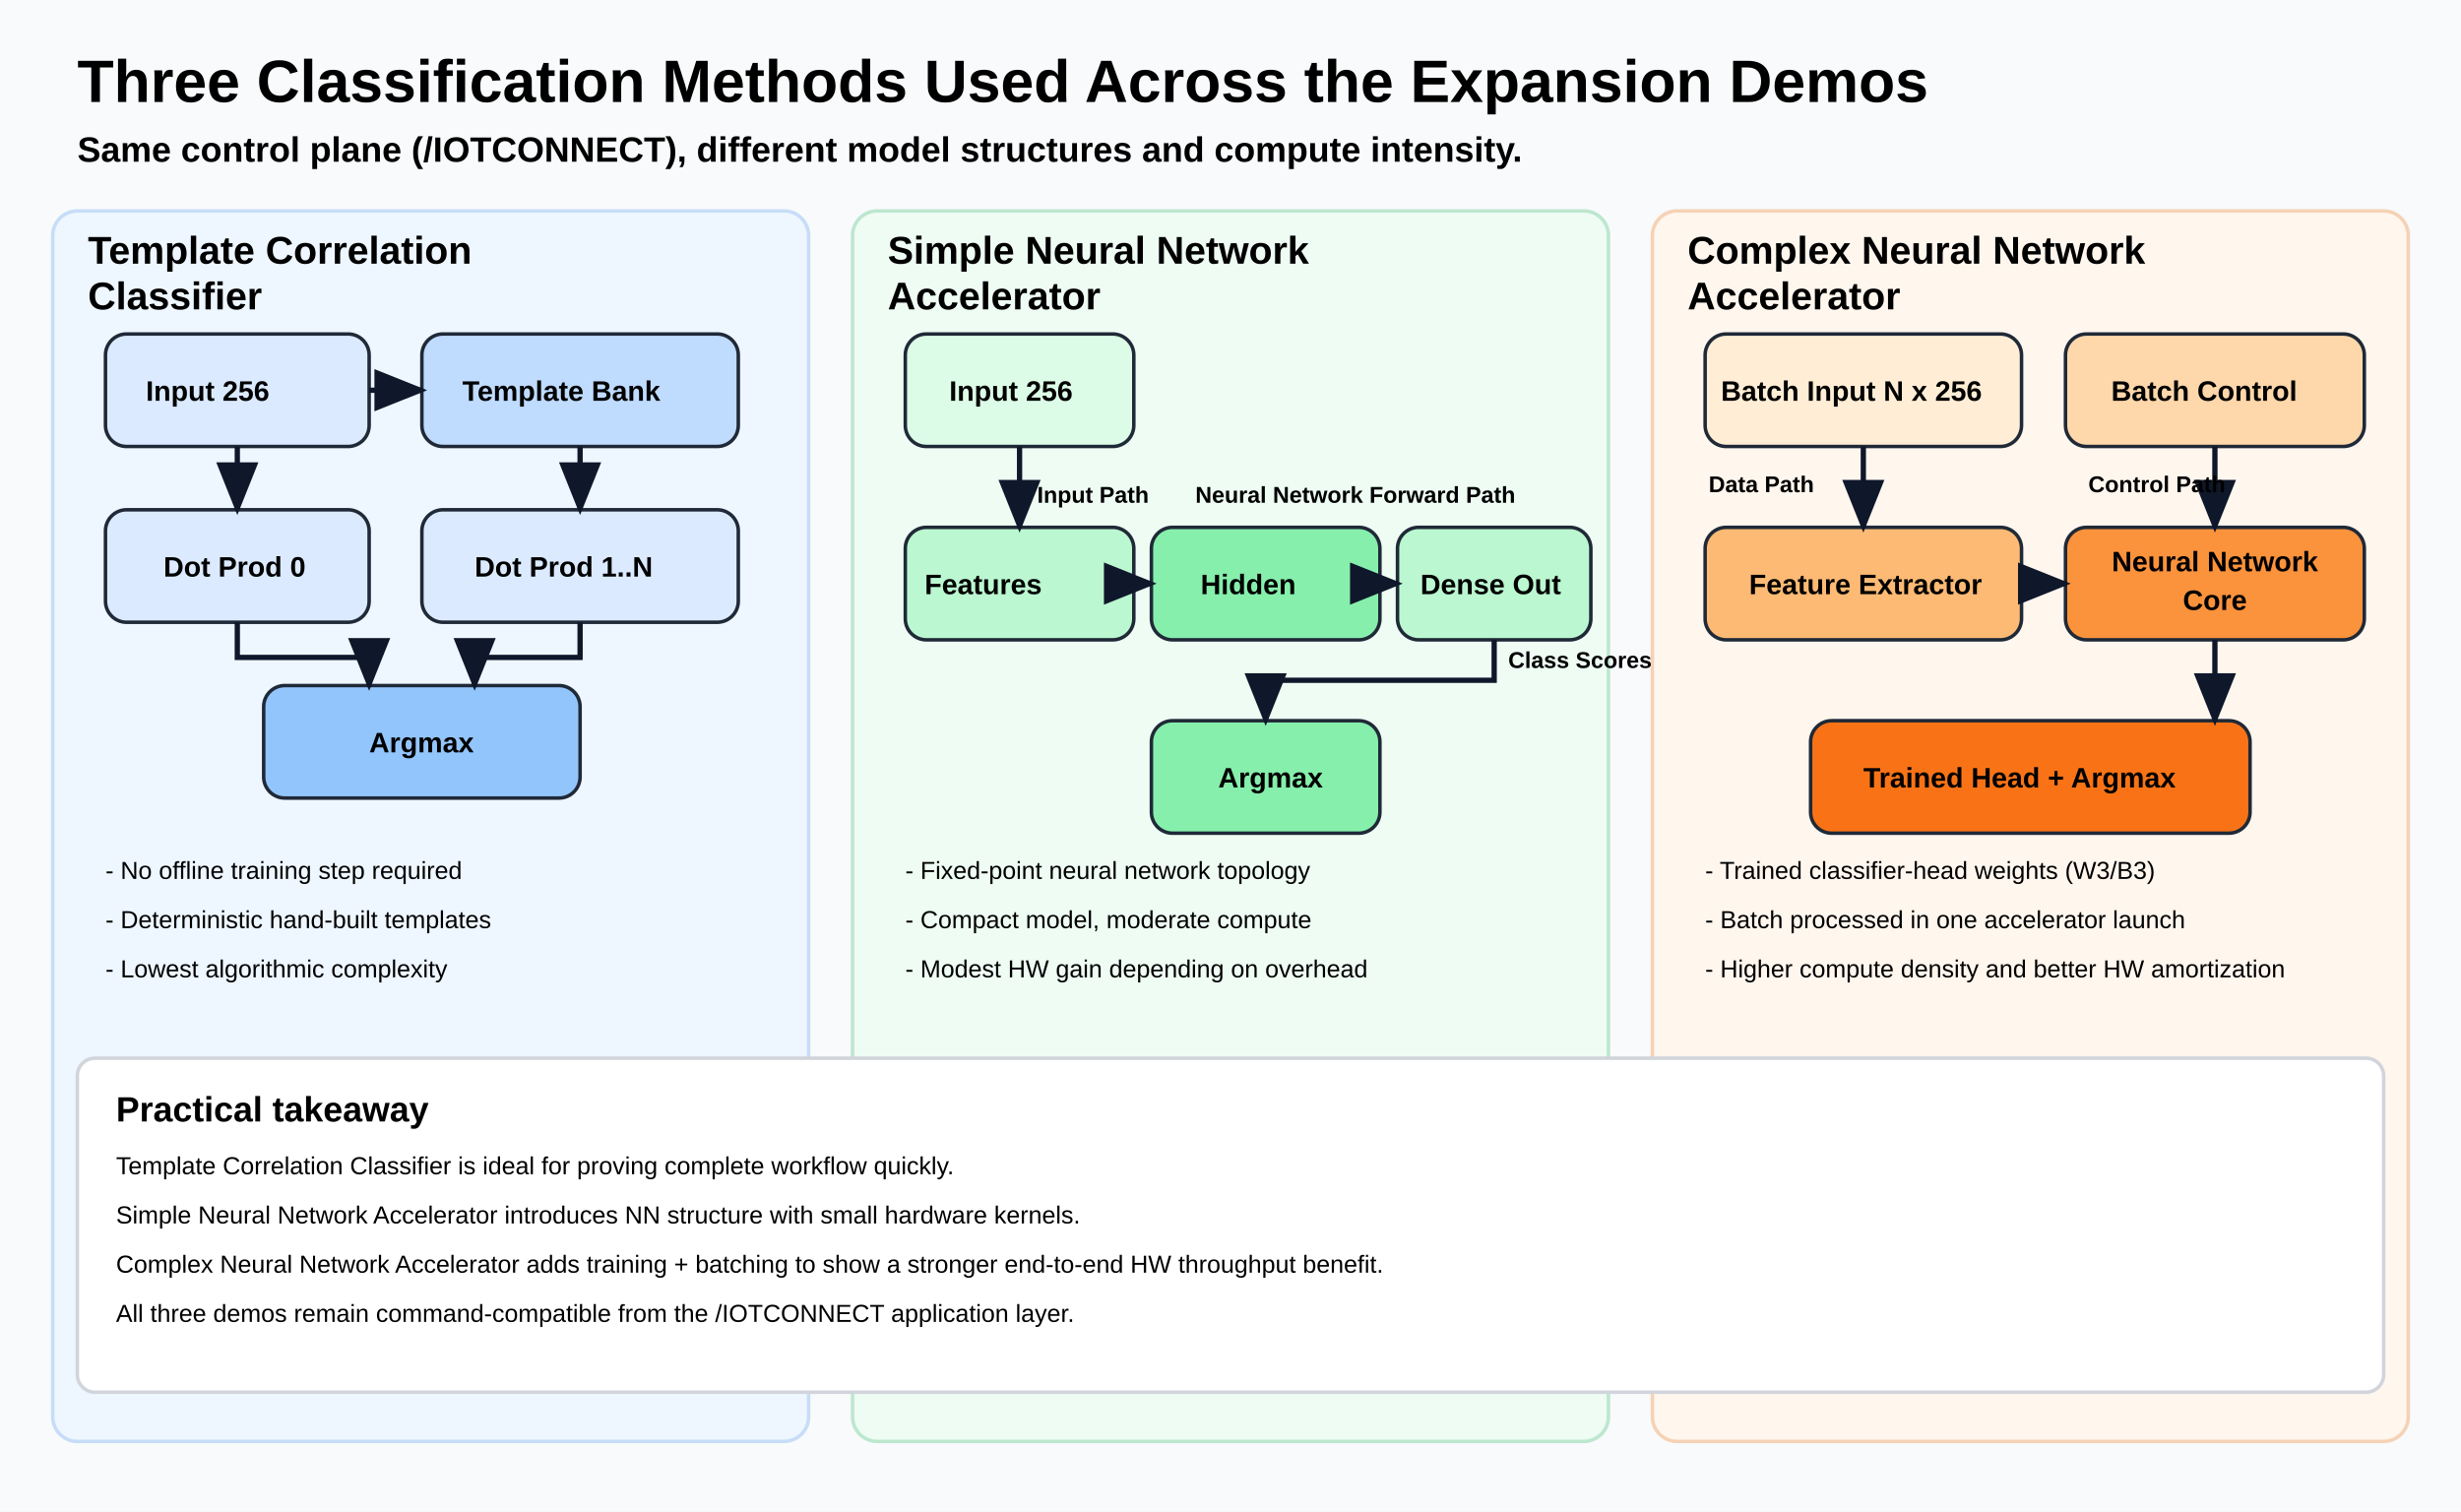
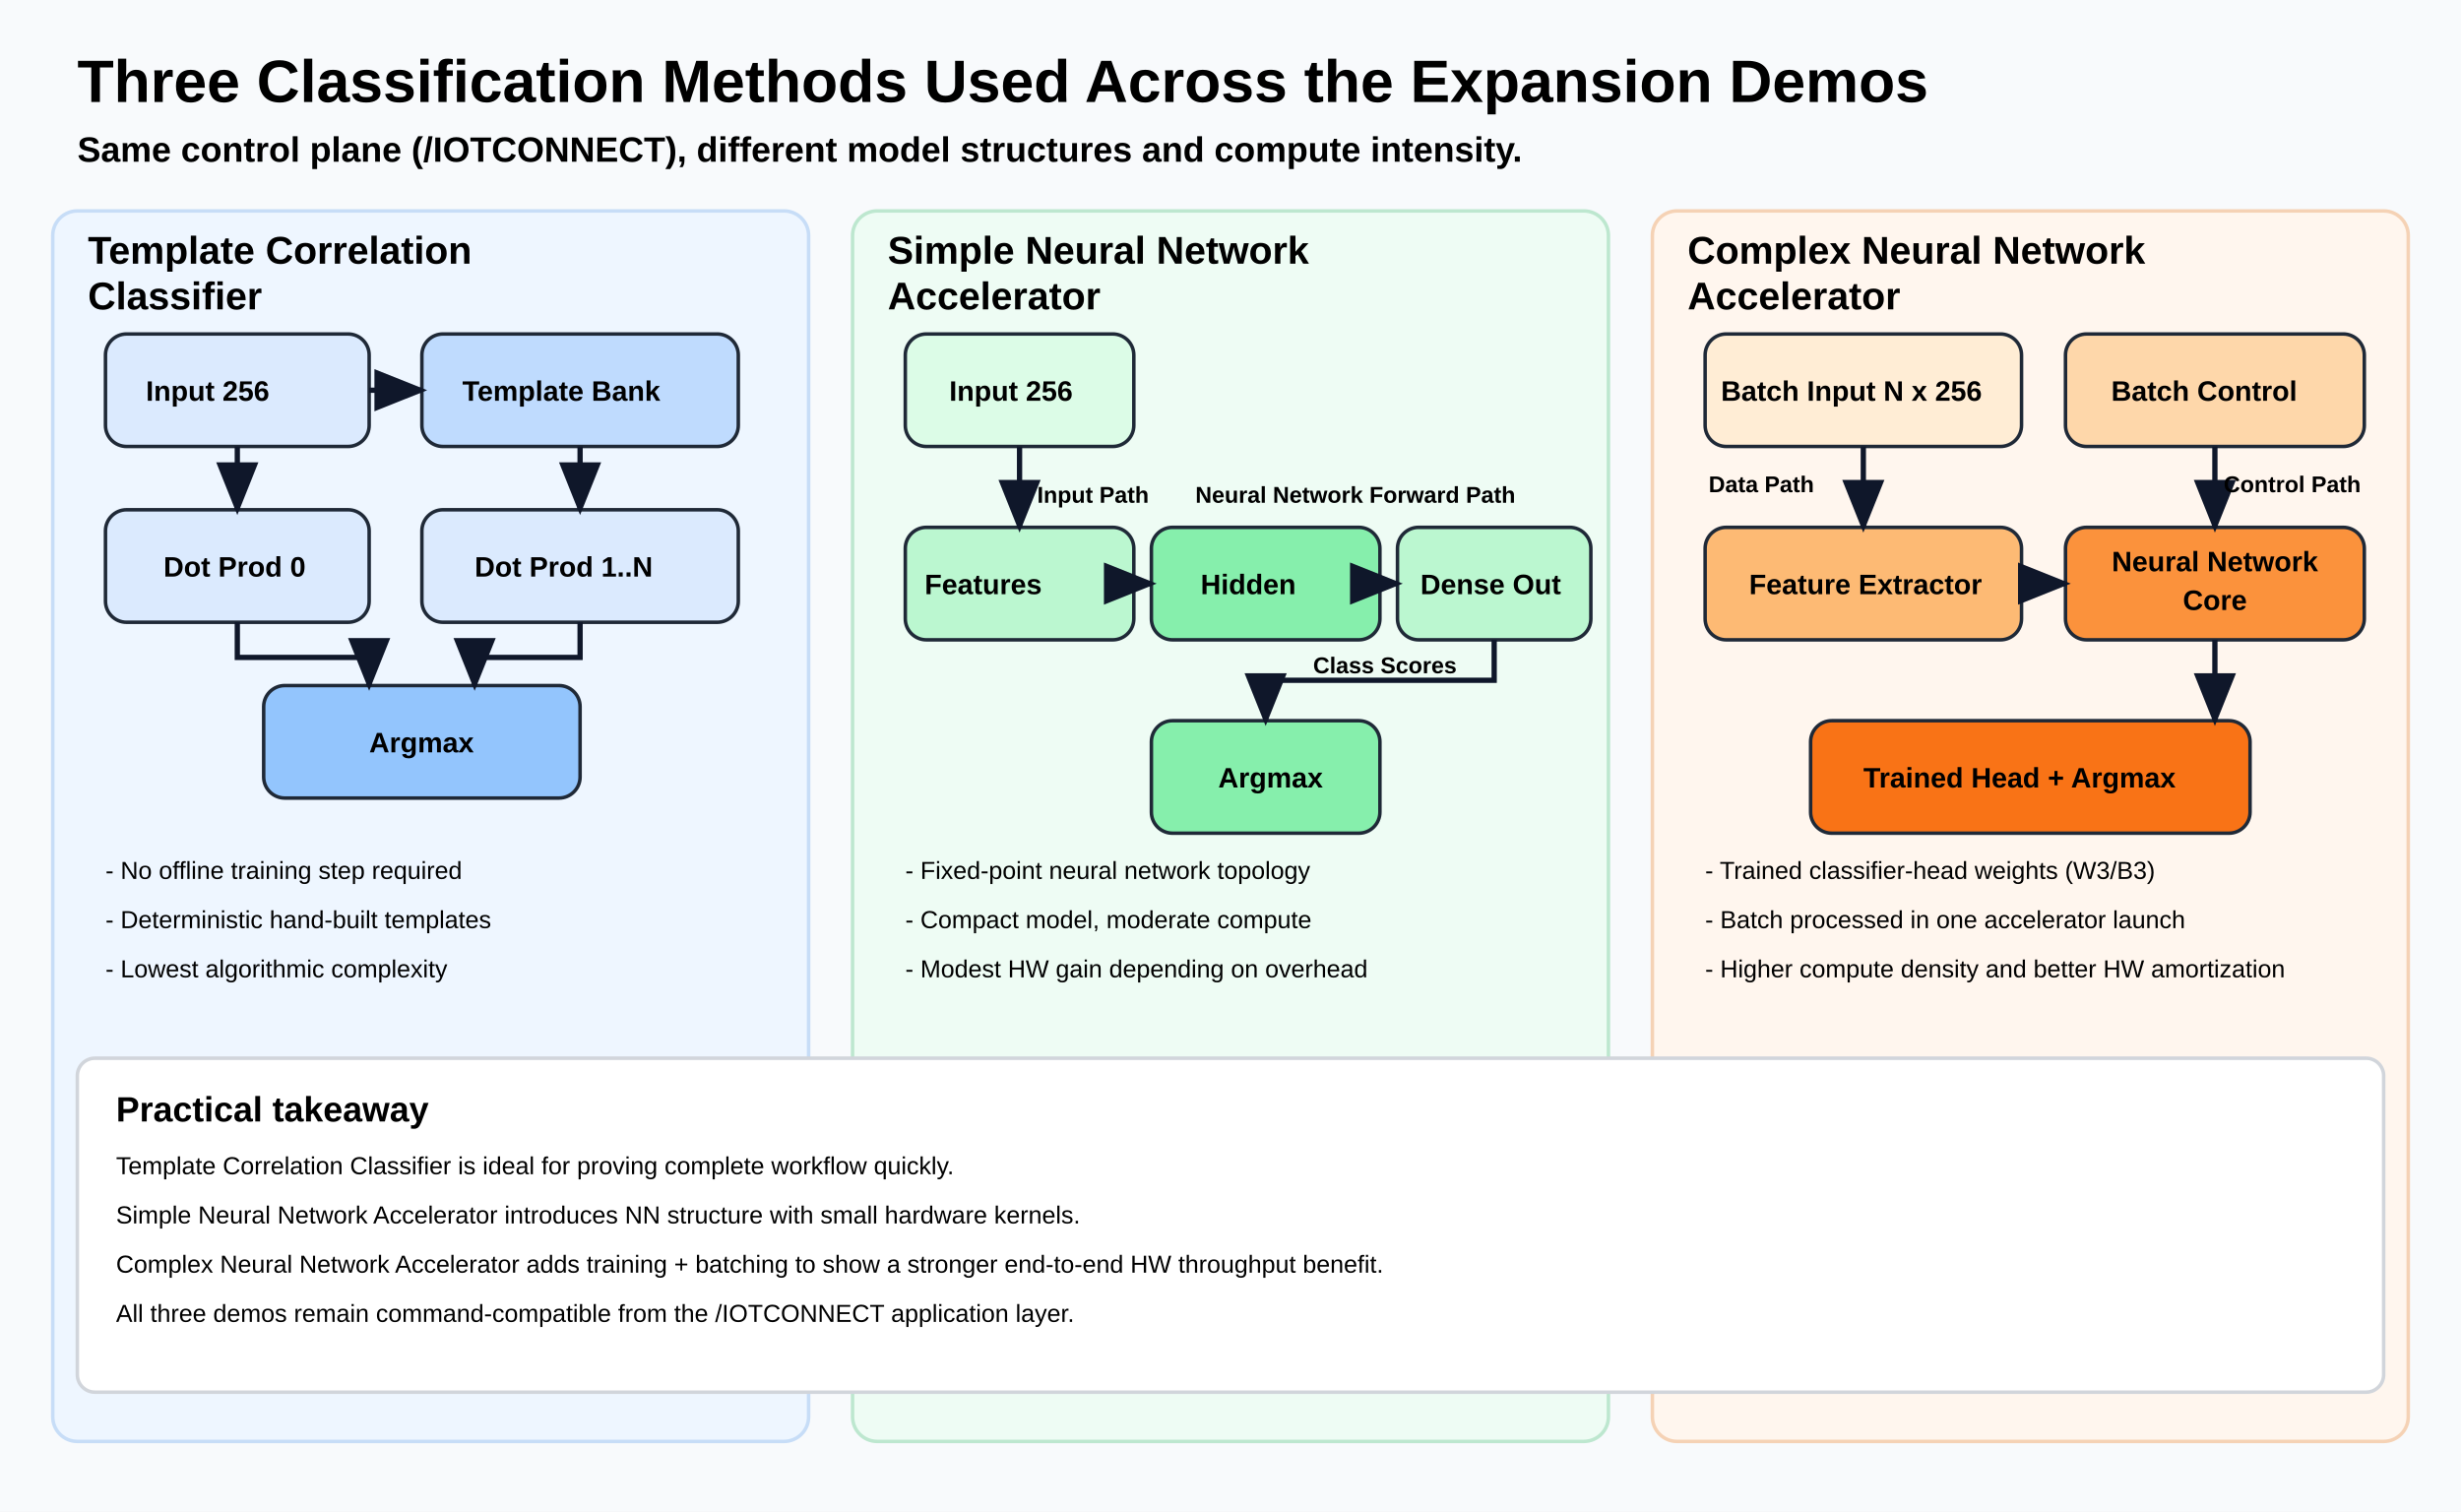
<svg xmlns="http://www.w3.org/2000/svg" width="1400" height="860" viewBox="0 0 1400 860">
  <defs>
    <style>
      .title { font: 700 34px 'Segoe UI', Arial, sans-serif; fill: #000000; }
      .subtitle { font: 600 20px 'Segoe UI', Arial, sans-serif; fill: #000000; }
      .track { font: 700 22px 'Segoe UI', Arial, sans-serif; fill: #000000; }
      .label { font: 600 16px 'Segoe UI', Arial, sans-serif; fill: #000000; }
      .small { font: 500 14px 'Segoe UI', Arial, sans-serif; fill: #000000; }
      .pathnote { font: 600 13px 'Segoe UI', Arial, sans-serif; fill: #000000; }
      .box { stroke: #1f2937; stroke-width: 2; rx: 12; ry: 12; }
      .arrow { stroke: #0f172a; stroke-width: 3; fill: none; marker-end: url(#arrow); }
    </style>
    <marker id="arrow" markerWidth="10" markerHeight="8" refX="9" refY="4" orient="auto">
      <path d="M0,0 L10,4 L0,8 z" fill="#0f172a" />
    </marker>
  </defs>
  <rect x="0" y="0" width="1400" height="860" fill="#f8fafc" />
  <text x="44" y="58" class="title">Three Classification Methods Used Across the Expansion Demos</text>
  <text x="44" y="92" class="subtitle">Same control plane (/IOTCONNECT), different model structures and compute intensity.</text>
  <rect x="30" y="120" width="430" height="700" fill="#eef6ff" stroke="#c7ddf7" stroke-width="2" rx="14" />
  <rect x="485" y="120" width="430" height="700" fill="#eefcf4" stroke="#bde7cf" stroke-width="2" rx="14" />
  <rect x="940" y="120" width="430" height="700" fill="#fff6ee" stroke="#f5d2b5" stroke-width="2" rx="14" />
  <text x="50" y="150" class="track">Template Correlation<tspan x="50" dy="26">Classifier</tspan>
  </text>
  <rect class="box" x="60" y="190" width="150" height="64" fill="#dbeafe" />
  <text x="83" y="228" class="label">Input 256</text>
  <rect class="box" x="240" y="190" width="180" height="64" fill="#bfdbfe" />
  <text x="263" y="228" class="label">Template Bank</text>
  <rect class="box" x="60" y="290" width="150" height="64" fill="#dbeafe" />
  <text x="93" y="328" class="label">Dot Prod 0</text>
  <rect class="box" x="240" y="290" width="180" height="64" fill="#dbeafe" />
  <text x="270" y="328" class="label">Dot Prod 1..N</text>
  <rect class="box" x="150" y="390" width="180" height="64" fill="#93c5fd" />
  <text x="210" y="428" class="label">Argmax</text>
  <line class="arrow" x1="210" y1="222" x2="240" y2="222" />
  <line class="arrow" x1="135" y1="254" x2="135" y2="290" />
  <line class="arrow" x1="330" y1="254" x2="330" y2="290" />
  <polyline class="arrow" points="135,354 135,374 210,374 210,390" />
  <polyline class="arrow" points="330,354 330,374 270,374 270,390" />
  <text x="60" y="500" class="small">- No offline training step required</text>
  <text x="60" y="528" class="small">- Deterministic hand-built templates</text>
  <text x="60" y="556" class="small">- Lowest algorithmic complexity</text>
  <text x="505" y="150" class="track">Simple Neural Network<tspan x="505" dy="26">Accelerator</tspan>
  </text>
  <rect class="box" x="515" y="190" width="130" height="64" fill="#dcfce7" />
  <text x="540" y="228" class="label">Input 256</text>
  <rect class="box" x="515" y="300" width="130" height="64" fill="#bbf7d0" />
  <text x="526" y="338" class="label">Features</text>
  <rect class="box" x="655" y="300" width="130" height="64" fill="#86efac" />
  <text x="683" y="338" class="label">Hidden</text>
  <rect class="box" x="795" y="300" width="110" height="64" fill="#bbf7d0" />
  <text x="808" y="338" class="label">Dense Out</text>
  <rect class="box" x="655" y="410" width="130" height="64" fill="#86efac" />
  <text x="693" y="448" class="label">Argmax</text>
  <line class="arrow" x1="580" y1="254" x2="580" y2="300" />
  <line class="arrow" x1="645" y1="332" x2="655" y2="332" />
  <line class="arrow" x1="785" y1="332" x2="795" y2="332" />
  <polyline class="arrow" points="850,364 850,387 720,387 720,410" />
  <text x="590" y="286" class="pathnote">Input Path</text>
  <text x="680" y="286" class="pathnote">Neural Network Forward Path</text>
-   <text x="858" y="380" class="pathnote">Class Scores</text>
+   <text x="747" y="383" class="pathnote">Class Scores</text>
  <text x="515" y="500" class="small">- Fixed-point neural network topology</text>
  <text x="515" y="528" class="small">- Compact model, moderate compute</text>
  <text x="515" y="556" class="small">- Modest HW gain depending on overhead</text>
  <text x="960" y="150" class="track">Complex Neural Network<tspan x="960" dy="26">Accelerator</tspan>
  </text>
  <rect class="box" x="970" y="190" width="180" height="64" fill="#ffedd5" />
  <text x="979" y="228" class="label">Batch Input N x 256</text>
  <rect class="box" x="1175" y="190" width="170" height="64" fill="#fed7aa" />
  <text x="1201" y="228" class="label">Batch Control</text>
  <rect class="box" x="970" y="300" width="180" height="64" fill="#fdba74" />
  <text x="995" y="338" class="label">Feature Extractor</text>
  <rect class="box" x="1175" y="300" width="170" height="64" fill="#fb923c" />
  <text x="1260" y="325" class="label" text-anchor="middle">Neural Network<tspan x="1260" dy="22">Core</tspan>
  </text>
  <rect class="box" x="1030" y="410" width="250" height="64" fill="#f97316" />
  <text x="1060" y="448" class="label">Trained Head + Argmax</text>
  <line class="arrow" x1="1060" y1="254" x2="1060" y2="300" />
  <line class="arrow" x1="1150" y1="332" x2="1175" y2="332" />
  <line class="arrow" x1="1260" y1="364" x2="1260" y2="410" />
  <line class="arrow" x1="1260" y1="254" x2="1260" y2="300" />
  <text x="972" y="280" class="pathnote">Data Path</text>
-   <text x="1188" y="280" class="pathnote">Control Path</text>
+   <text x="1265" y="280" class="pathnote">Control Path</text>
  <text x="970" y="500" class="small">- Trained classifier-head weights (W3/B3)</text>
  <text x="970" y="528" class="small">- Batch processed in one accelerator launch</text>
  <text x="970" y="556" class="small">- Higher compute density and better HW amortization</text>
  <rect x="44" y="602" width="1312" height="190" fill="#ffffff" stroke="#d1d5db" stroke-width="2" rx="10" />
  <text x="66" y="638" class="subtitle">Practical takeaway</text>
  <text x="66" y="668" class="small">Template Correlation Classifier is ideal for proving complete workflow quickly.</text>
  <text x="66" y="696" class="small">Simple Neural Network Accelerator introduces NN structure with small hardware kernels.</text>
  <text x="66" y="724" class="small">Complex Neural Network Accelerator adds training + batching to show a stronger end-to-end HW throughput benefit.</text>
  <text x="66" y="752" class="small">All three demos remain command-compatible from the /IOTCONNECT application layer.</text>
</svg>
